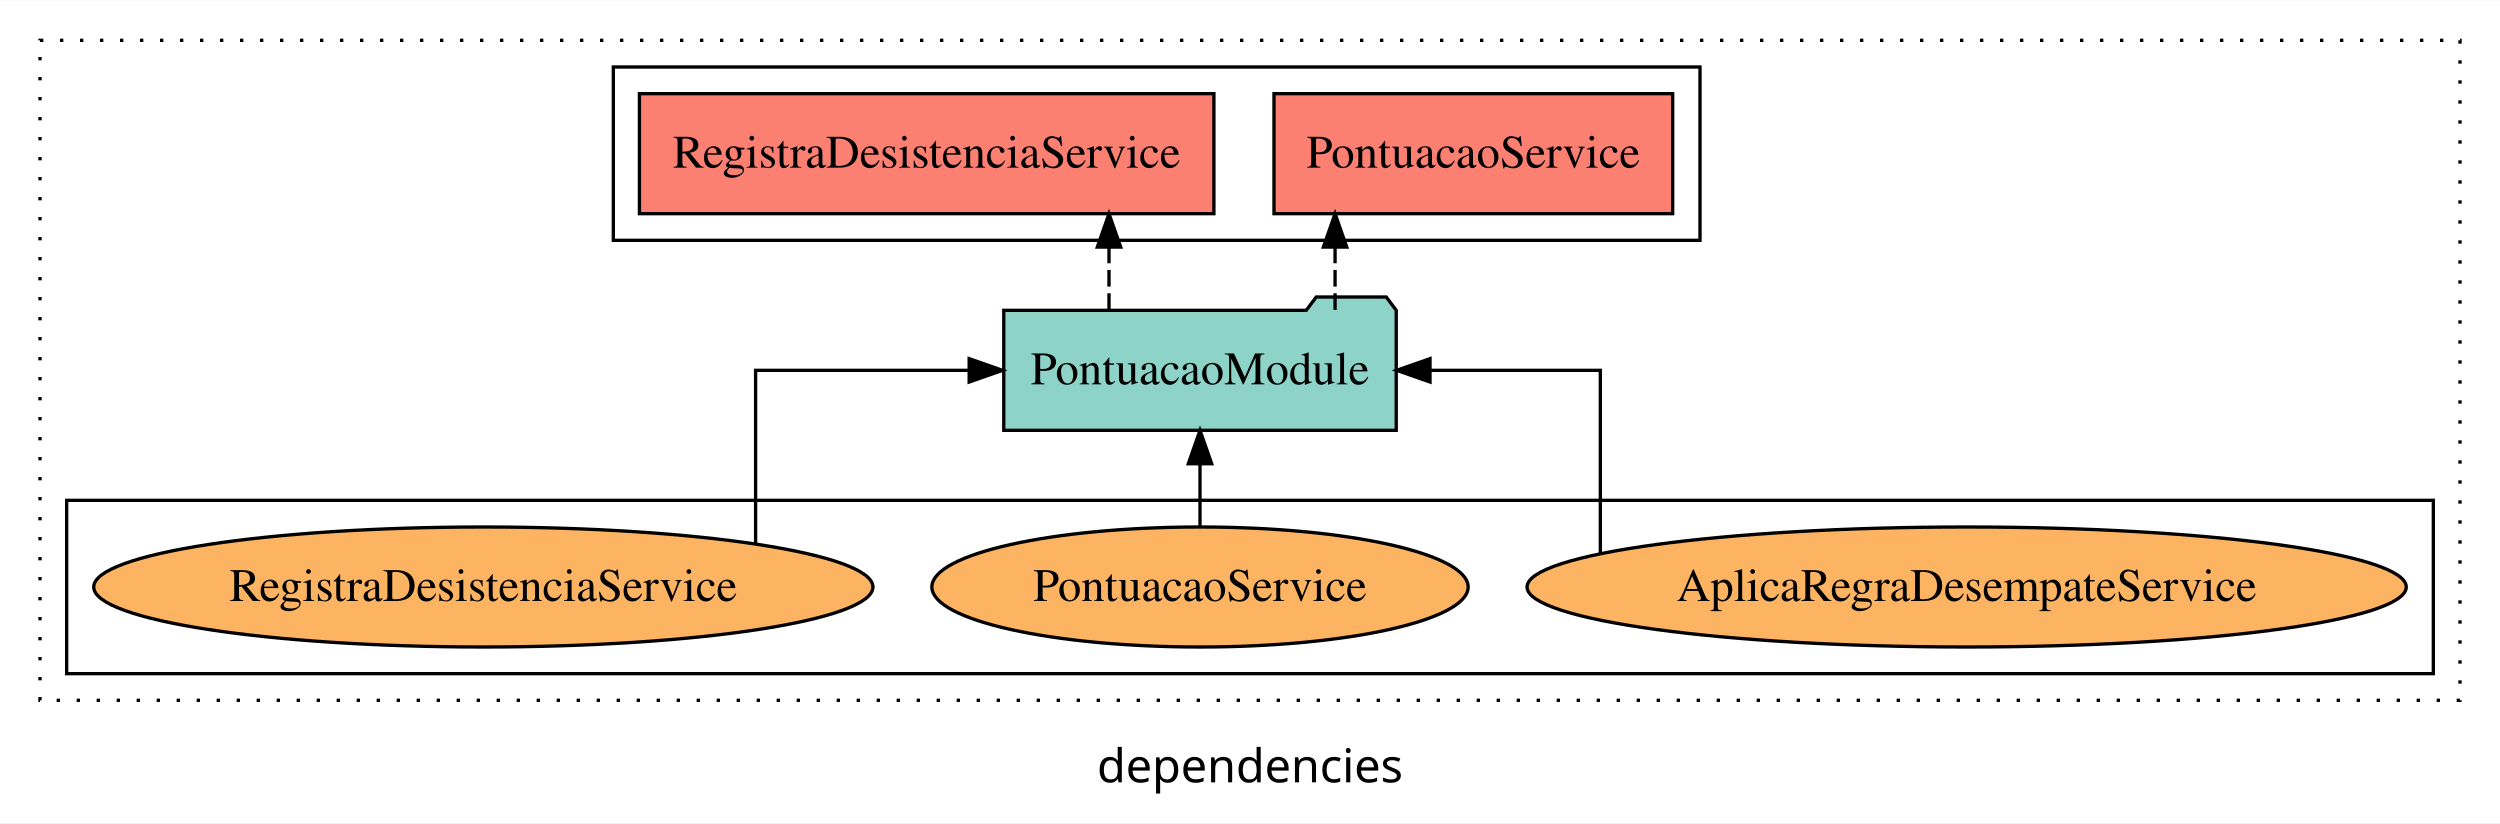
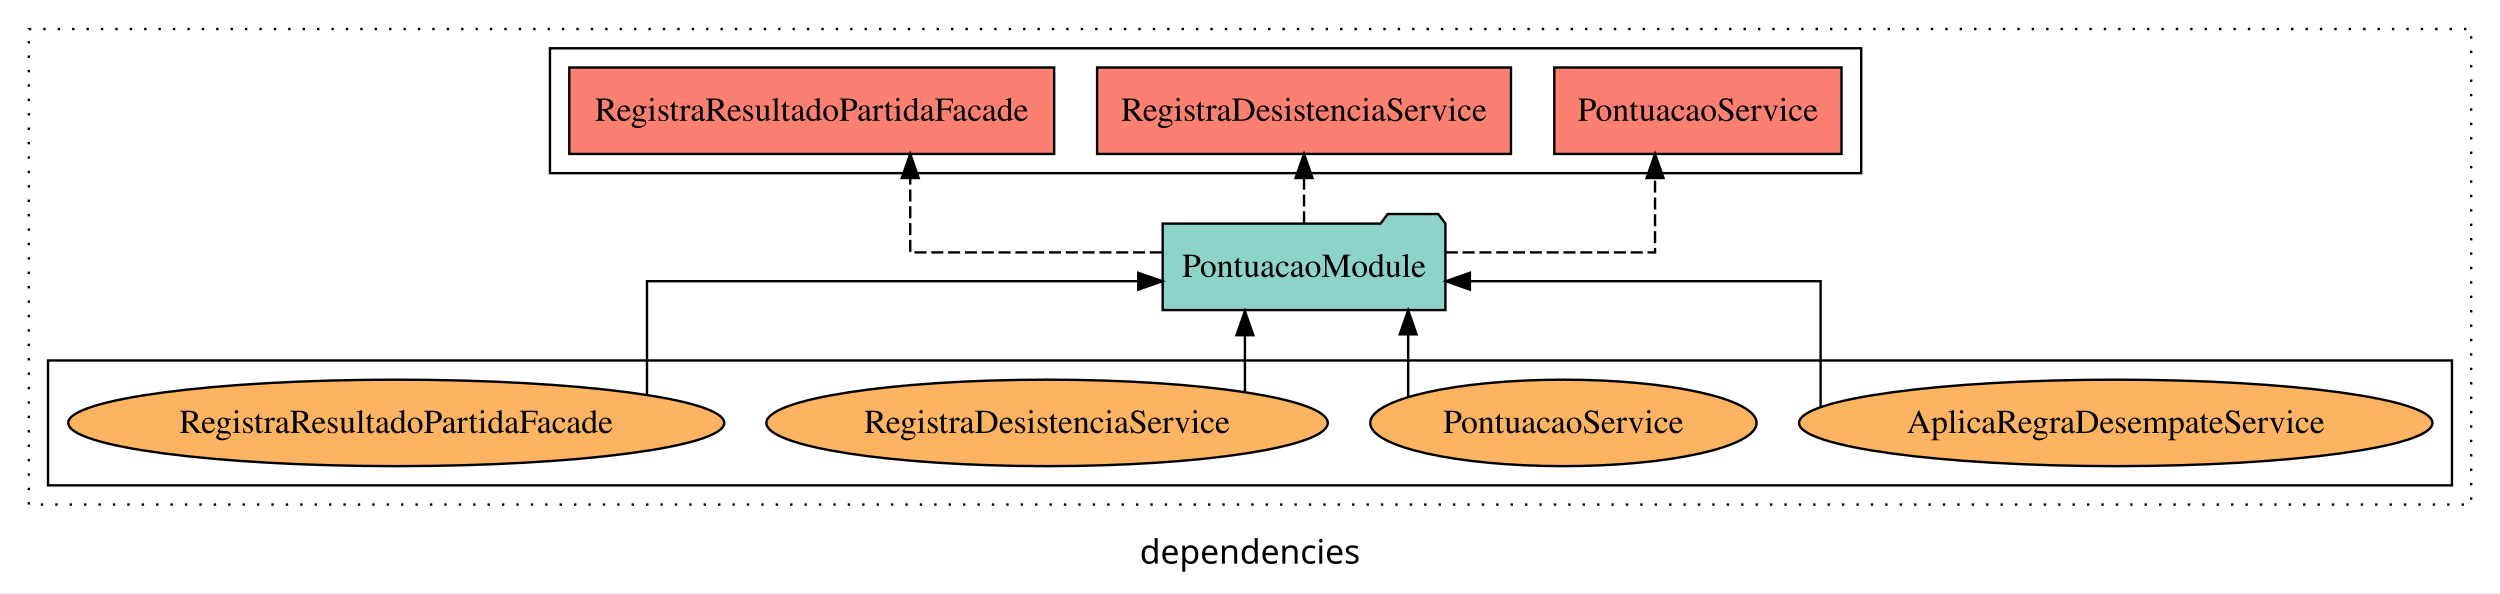
- <svg xmlns="http://www.w3.org/2000/svg" width="750pt" height="247pt" viewBox="0.00 0.00 750.00 246.80">
+ <svg xmlns="http://www.w3.org/2000/svg" width="1041pt" height="247pt" viewBox="0.00 0.00 1041.00 246.80">
  <g id="graph0" class="graph" transform="scale(1 1) rotate(0) translate(4 242.8)">
-     <polygon fill="white" stroke="transparent" points="-4,4 -4,-242.8 746,-242.8 746,4 -4,4" />
-     <text text-anchor="middle" x="371" y="-8.2" font-family="sans-serif" font-size="14.00">dependencies</text>
+     <polygon fill="white" stroke="transparent" points="-4,4 -4,-242.8 1037,-242.8 1037,4 -4,4" />
+     <text text-anchor="middle" x="516.5" y="-8.2" font-family="sans-serif" font-size="14.00">dependencies</text>
    <g id="clust1" class="cluster">
-       <polygon fill="none" stroke="black" stroke-dasharray="1,5" points="8,-32.8 8,-230.8 734,-230.8 734,-32.8 8,-32.8" />
+       <polygon fill="none" stroke="black" stroke-dasharray="1,5" points="8,-32.8 8,-230.8 1025,-230.8 1025,-32.8 8,-32.8" />
    </g>
    <g id="clust4" class="cluster">
-       <polygon fill="none" stroke="black" points="180,-170.8 180,-222.8 506,-222.8 506,-170.8 180,-170.8" />
+       <polygon fill="none" stroke="black" points="225,-170.8 225,-222.8 771,-222.8 771,-170.8 225,-170.8" />
    </g>
    <g id="clust6" class="cluster">
-       <polygon fill="none" stroke="black" points="16,-40.8 16,-92.8 726,-92.8 726,-40.8 16,-40.8" />
+       <polygon fill="none" stroke="black" points="16,-40.8 16,-92.8 1017,-92.8 1017,-40.8 16,-40.8" />
    </g>
    <g id="node1" class="node">
-       <polygon fill="#fb8072" stroke="black" points="497.8,-214.8 378.2,-214.8 378.2,-178.8 497.8,-178.8 497.8,-214.8" />
-       <text text-anchor="middle" x="438" y="-192.6" font-family="Times,serif" font-size="14.00">PontuacaoService </text>
+       <polygon fill="#fb8072" stroke="black" points="762.8,-214.8 643.2,-214.8 643.2,-178.8 762.8,-178.8 762.8,-214.8" />
+       <text text-anchor="middle" x="703" y="-192.6" font-family="Times,serif" font-size="14.00">PontuacaoService </text>
    </g>
    <g id="node2" class="node">
-       <polygon fill="#fb8072" stroke="black" points="360.17,-214.8 187.83,-214.8 187.83,-178.8 360.17,-178.8 360.17,-214.8" />
-       <text text-anchor="middle" x="274" y="-192.6" font-family="Times,serif" font-size="14.00">RegistraDesistenciaService </text>
+       <polygon fill="#fb8072" stroke="black" points="625.17,-214.8 452.83,-214.8 452.83,-178.8 625.17,-178.8 625.17,-214.8" />
+       <text text-anchor="middle" x="539" y="-192.6" font-family="Times,serif" font-size="14.00">RegistraDesistenciaService </text>
    </g>
    <g id="node3" class="node">
-       <polygon fill="#8dd3c7" stroke="black" points="414.87,-149.8 411.87,-153.8 390.87,-153.8 387.87,-149.8 297.13,-149.8 297.13,-113.8 414.87,-113.8 414.87,-149.8" />
-       <text text-anchor="middle" x="356" y="-127.6" font-family="Times,serif" font-size="14.00">PontuacaoModule</text>
+       <polygon fill="#fb8072" stroke="black" points="434.95,-214.8 233.05,-214.8 233.05,-178.8 434.95,-178.8 434.95,-214.8" />
+       <text text-anchor="middle" x="334" y="-192.6" font-family="Times,serif" font-size="14.00">RegistraResultadoPartidaFacade </text>
+     </g>
+     <g id="node4" class="node">
+       <polygon fill="#8dd3c7" stroke="black" points="597.87,-149.8 594.87,-153.8 573.87,-153.8 570.87,-149.8 480.13,-149.8 480.13,-113.8 597.87,-113.8 597.87,-149.8" />
+       <text text-anchor="middle" x="539" y="-127.6" font-family="Times,serif" font-size="14.00">PontuacaoModule</text>
    </g>
    <g id="edge1" class="edge">
-       <path fill="none" stroke="black" stroke-dasharray="5,2" d="M396.52,-149.91C396.52,-149.91 396.52,-168.79 396.52,-168.79" />
-       <polygon fill="black" stroke="black" points="393.02,-168.79 396.52,-178.79 400.02,-168.79 393.02,-168.79" />
+       <path fill="none" stroke="black" stroke-dasharray="5,2" d="M598.03,-137.8C638.59,-137.8 685.16,-137.8 685.16,-137.8 685.16,-137.8 685.16,-168.78 685.16,-168.78" />
+       <polygon fill="black" stroke="black" points="681.66,-168.78 685.16,-178.78 688.66,-168.78 681.66,-168.78" />
    </g>
    <g id="edge2" class="edge">
-       <path fill="none" stroke="black" stroke-dasharray="5,2" d="M328.7,-149.91C328.7,-149.91 328.7,-168.79 328.7,-168.79" />
-       <polygon fill="black" stroke="black" points="325.2,-168.79 328.7,-178.79 332.2,-168.79 325.2,-168.79" />
-     </g>
-     <g id="node4" class="node">
-       <ellipse fill="#fdb462" stroke="black" cx="586" cy="-66.8" rx="131.88" ry="18" />
-       <text text-anchor="middle" x="586" y="-62.6" font-family="Times,serif" font-size="14.00">AplicaRegraDesempateService</text>
+       <path fill="none" stroke="black" stroke-dasharray="5,2" d="M539,-149.91C539,-149.91 539,-168.79 539,-168.79" />
+       <polygon fill="black" stroke="black" points="535.5,-168.79 539,-178.79 542.5,-168.79 535.5,-168.79" />
    </g>
    <g id="edge3" class="edge">
-       <path fill="none" stroke="black" d="M476.1,-76.96C476.1,-95.24 476.1,-131.8 476.1,-131.8 476.1,-131.8 425,-131.8 425,-131.8" />
-       <polygon fill="black" stroke="black" points="425,-128.3 415,-131.8 425,-135.3 425,-128.3" />
+       <path fill="none" stroke="black" stroke-dasharray="5,2" d="M479.8,-137.8C432.83,-137.8 375.02,-137.8 375.02,-137.8 375.02,-137.8 375.02,-168.78 375.02,-168.78" />
+       <polygon fill="black" stroke="black" points="371.52,-168.78 375.02,-178.78 378.52,-168.78 371.52,-168.78" />
    </g>
    <g id="node5" class="node">
-       <ellipse fill="#fdb462" stroke="black" cx="356" cy="-66.8" rx="80.44" ry="18" />
-       <text text-anchor="middle" x="356" y="-62.6" font-family="Times,serif" font-size="14.00">PontuacaoService</text>
+       <ellipse fill="#fdb462" stroke="black" cx="877" cy="-66.8" rx="131.88" ry="18" />
+       <text text-anchor="middle" x="877" y="-62.6" font-family="Times,serif" font-size="14.00">AplicaRegraDesempateService</text>
    </g>
    <g id="edge4" class="edge">
-       <path fill="none" stroke="black" d="M356,-84.91C356,-84.91 356,-103.79 356,-103.79" />
-       <polygon fill="black" stroke="black" points="352.5,-103.79 356,-113.79 359.5,-103.79 352.5,-103.79" />
+       <path fill="none" stroke="black" d="M754.1,-73.57C754.1,-89.07 754.1,-125.8 754.1,-125.8 754.1,-125.8 608.06,-125.8 608.06,-125.8" />
+       <polygon fill="black" stroke="black" points="608.06,-122.3 598.06,-125.8 608.06,-129.3 608.06,-122.3" />
    </g>
    <g id="node6" class="node">
-       <ellipse fill="#fdb462" stroke="black" cx="141" cy="-66.8" rx="116.88" ry="18" />
-       <text text-anchor="middle" x="141" y="-62.6" font-family="Times,serif" font-size="14.00">RegistraDesistenciaService</text>
+       <ellipse fill="#fdb462" stroke="black" cx="647" cy="-66.8" rx="80.44" ry="18" />
+       <text text-anchor="middle" x="647" y="-62.6" font-family="Times,serif" font-size="14.00">PontuacaoService</text>
    </g>
    <g id="edge5" class="edge">
-       <path fill="none" stroke="black" d="M222.68,-79.95C222.68,-98.95 222.68,-131.8 222.68,-131.8 222.68,-131.8 286.75,-131.8 286.75,-131.8" />
-       <polygon fill="black" stroke="black" points="286.75,-135.3 296.75,-131.8 286.75,-128.3 286.75,-135.3" />
+       <path fill="none" stroke="black" d="M582.36,-77.53C582.36,-77.53 582.36,-103.67 582.36,-103.67" />
+       <polygon fill="black" stroke="black" points="578.86,-103.67 582.36,-113.67 585.86,-103.67 578.86,-103.67" />
+     </g>
+     <g id="node7" class="node">
+       <ellipse fill="#fdb462" stroke="black" cx="432" cy="-66.8" rx="116.88" ry="18" />
+       <text text-anchor="middle" x="432" y="-62.6" font-family="Times,serif" font-size="14.00">RegistraDesistenciaService</text>
+     </g>
+     <g id="edge6" class="edge">
+       <path fill="none" stroke="black" d="M514.38,-79.64C514.38,-79.64 514.38,-103.32 514.38,-103.32" />
+       <polygon fill="black" stroke="black" points="510.88,-103.32 514.38,-113.32 517.88,-103.32 510.88,-103.32" />
+     </g>
+     <g id="node8" class="node">
+       <ellipse fill="#fdb462" stroke="black" cx="161" cy="-66.8" rx="136.58" ry="18" />
+       <text text-anchor="middle" x="161" y="-62.6" font-family="Times,serif" font-size="14.00">RegistraResultadoPartidaFacade</text>
+     </g>
+     <g id="edge7" class="edge">
+       <path fill="none" stroke="black" d="M265.41,-78.46C265.41,-95.65 265.41,-125.8 265.41,-125.8 265.41,-125.8 469.97,-125.8 469.97,-125.8" />
+       <polygon fill="black" stroke="black" points="469.97,-129.3 479.97,-125.8 469.97,-122.3 469.97,-129.3" />
    </g>
  </g>
</svg>
